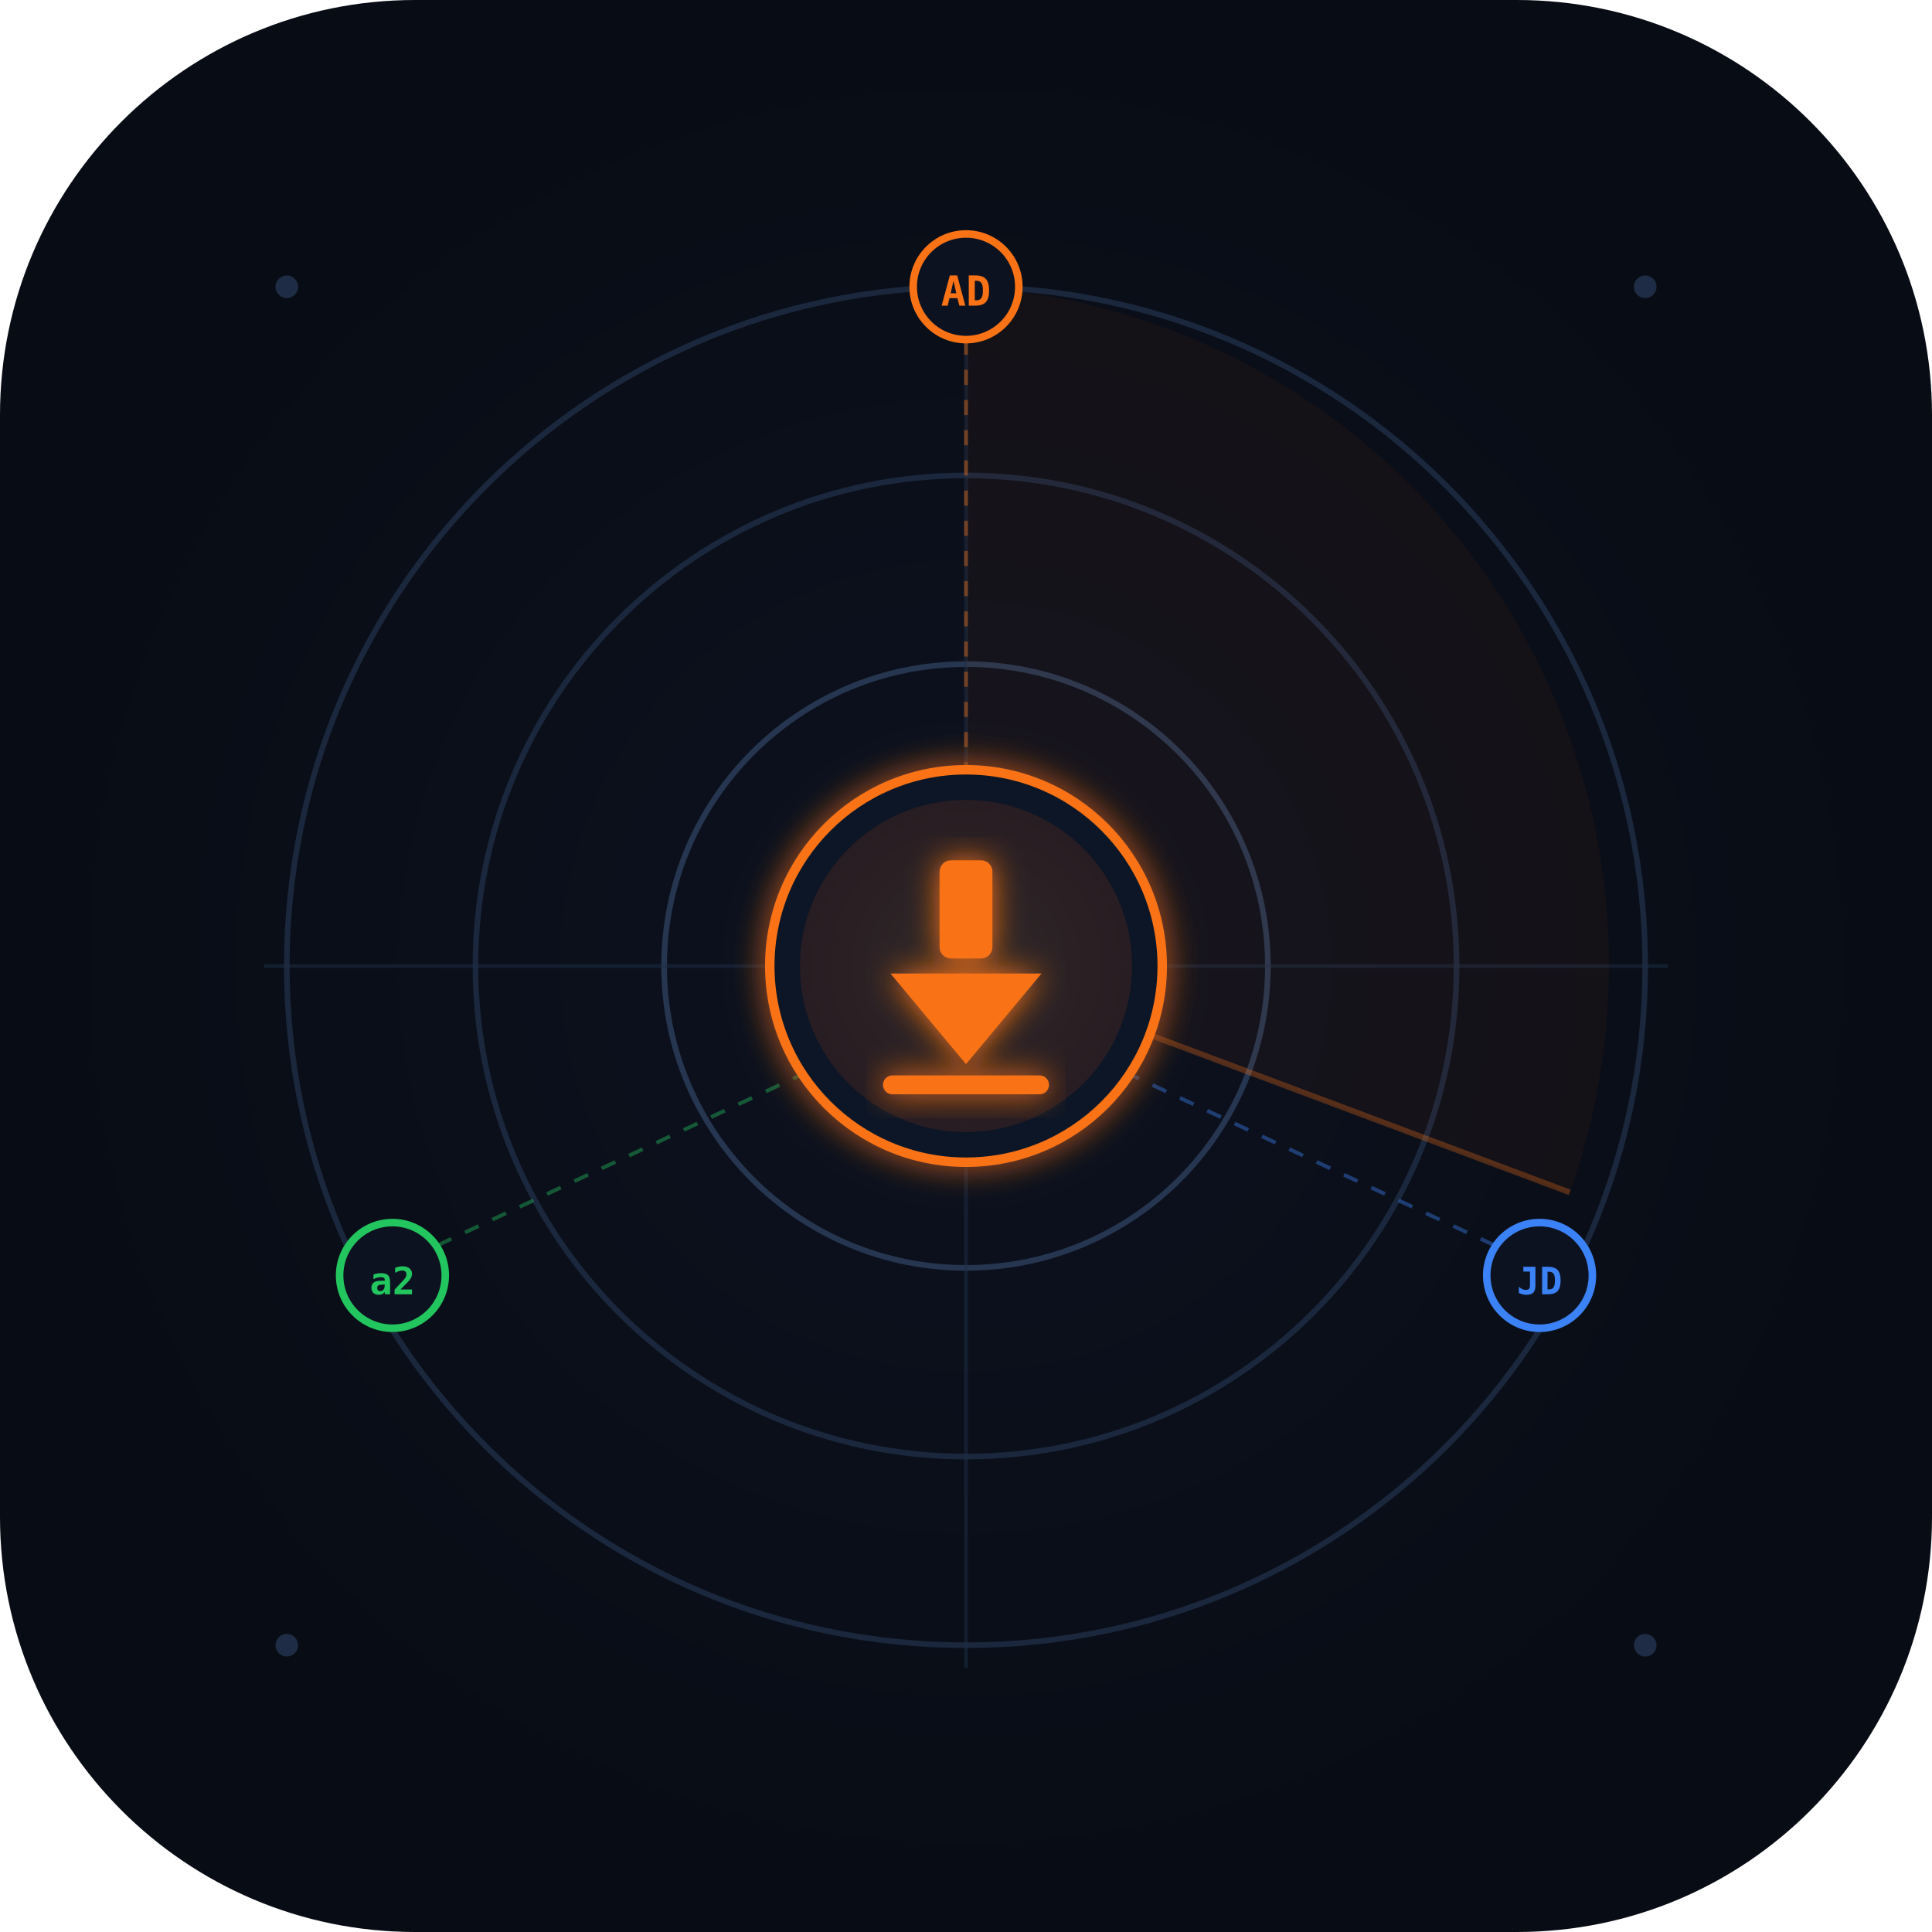
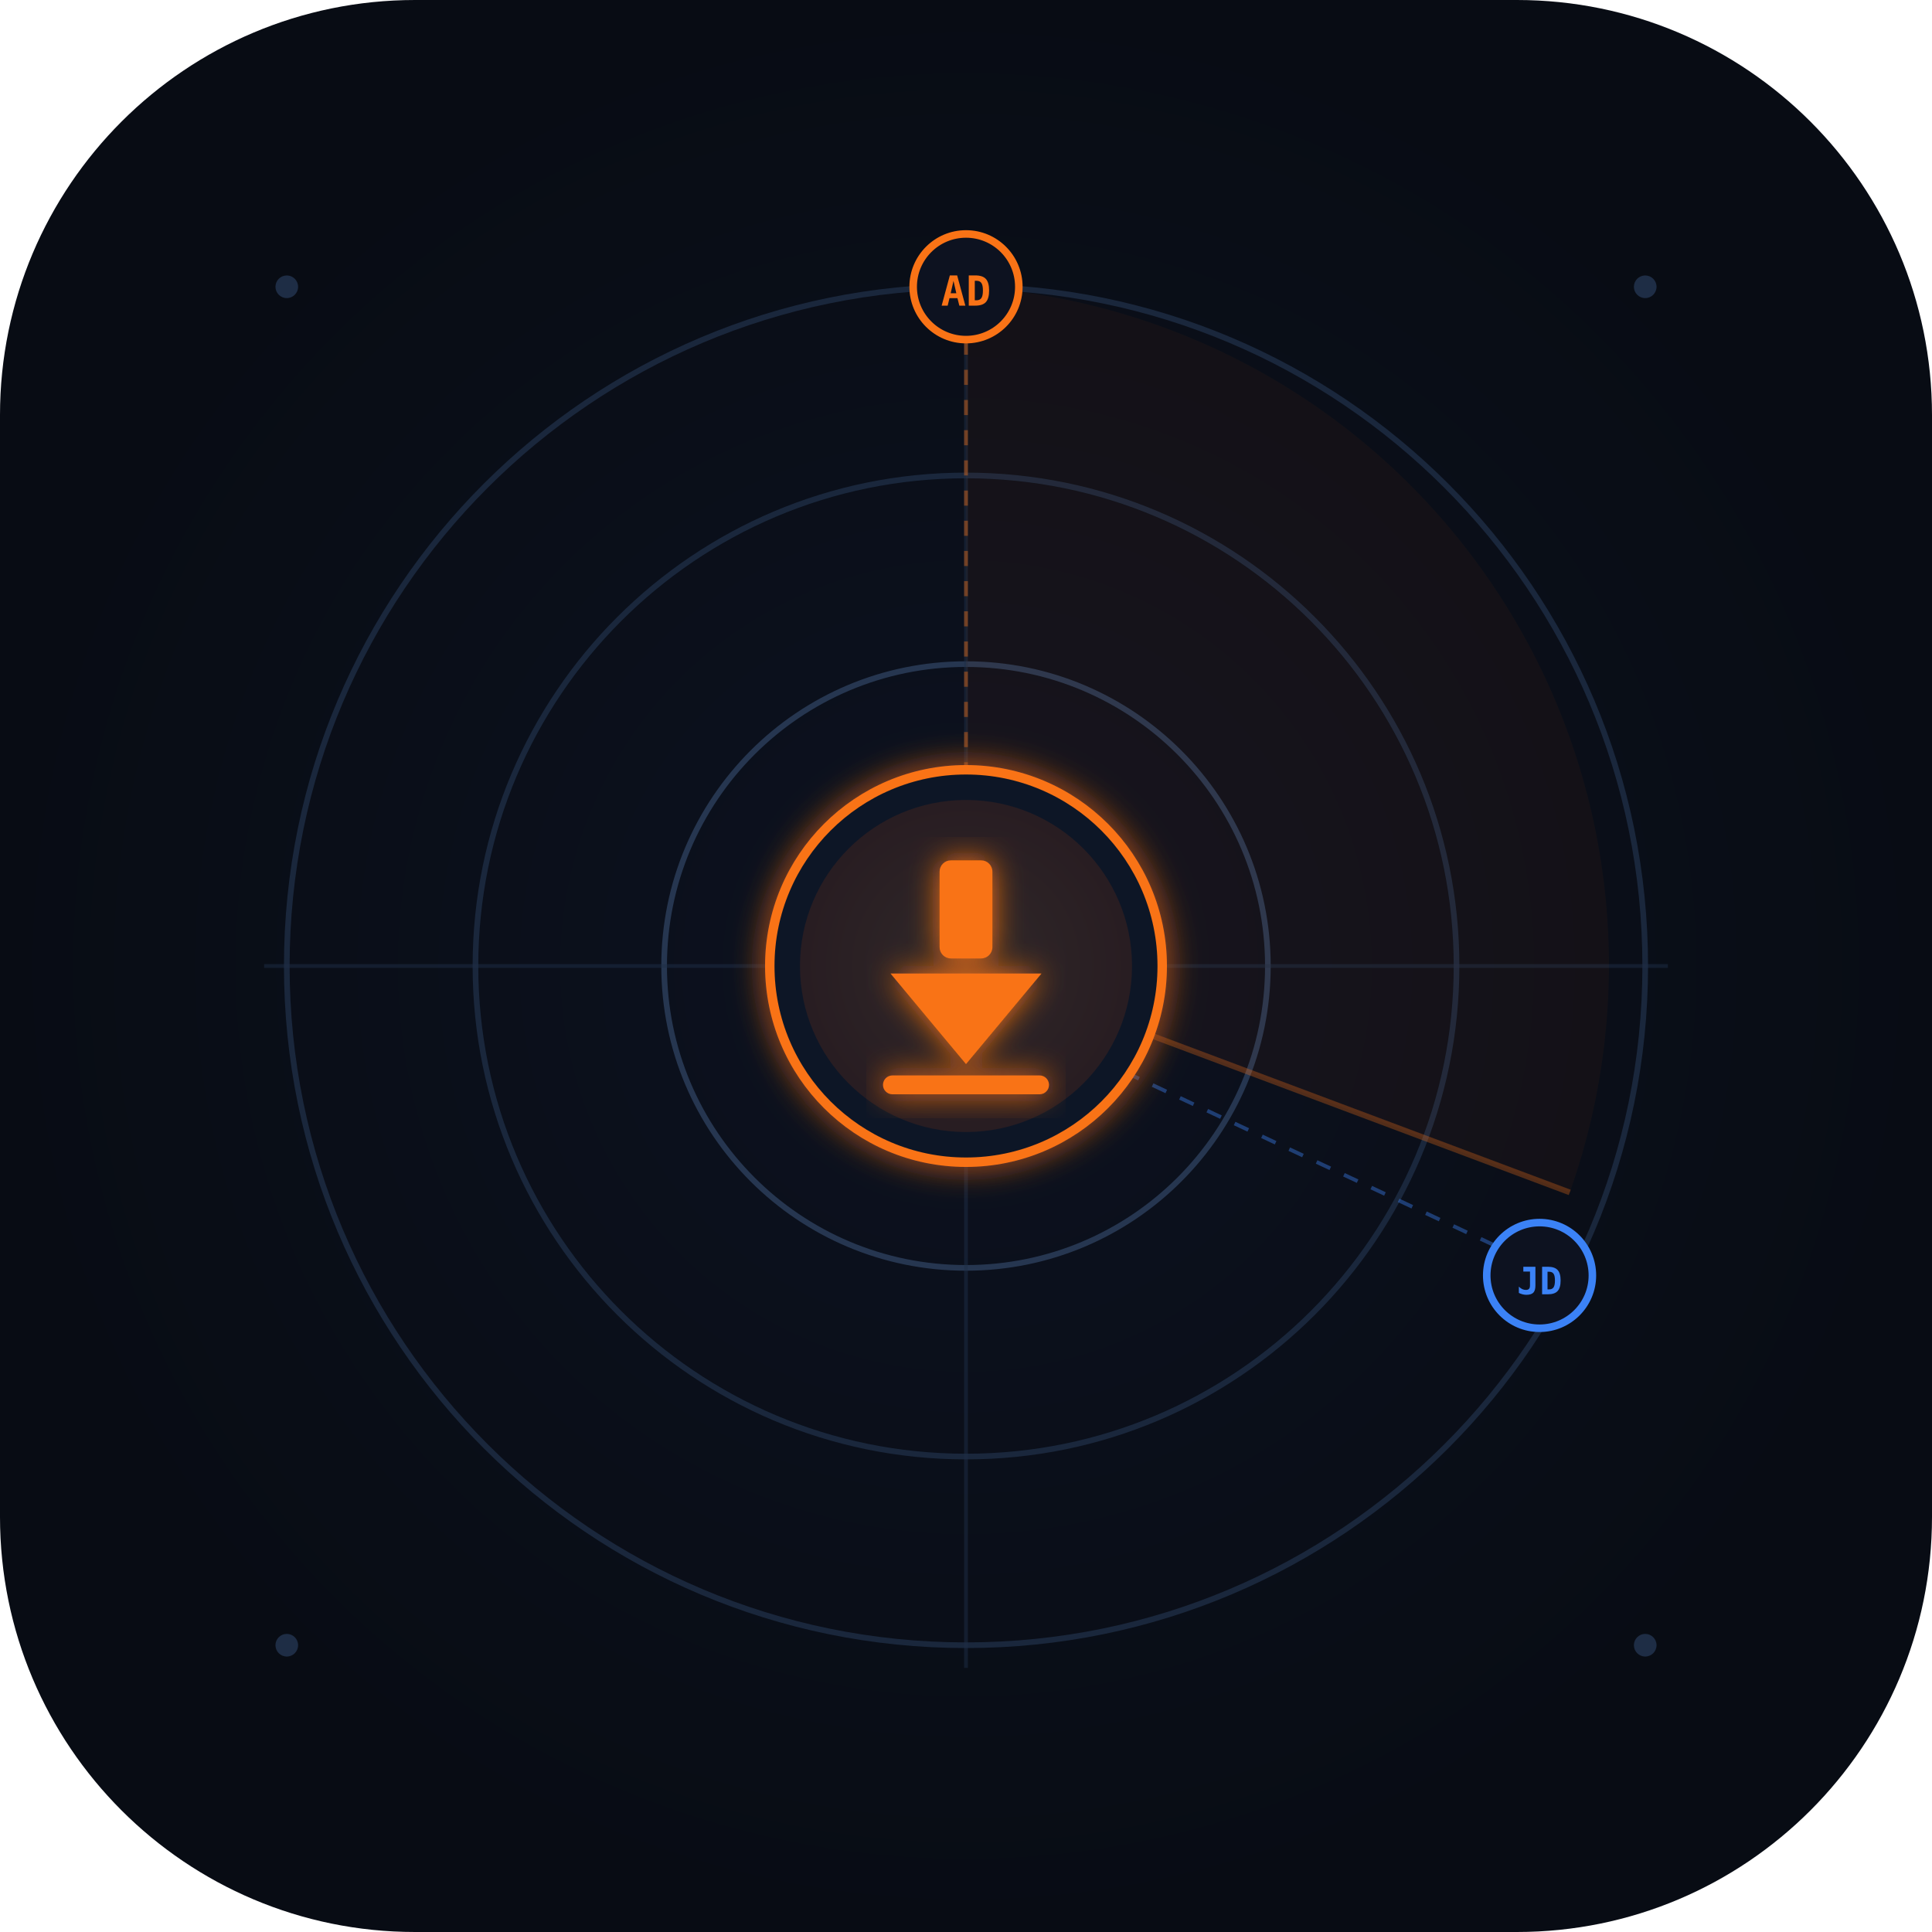
<svg xmlns="http://www.w3.org/2000/svg" viewBox="0 0 512 512" width="512" height="512">
  <defs>
    <radialGradient id="bgGrad" cx="50%" cy="50%" r="50%">
      <stop offset="0%" stop-color="#0d1220" />
      <stop offset="100%" stop-color="#080c14" />
    </radialGradient>
    <radialGradient id="coreGrad" cx="50%" cy="50%" r="50%">
      <stop offset="0%" stop-color="#fb923c" />
      <stop offset="100%" stop-color="#c2410c" />
    </radialGradient>
    <filter id="glow">
      <feGaussianBlur stdDeviation="4" result="blur" />
      <feMerge>
        <feMergeNode in="blur" />
        <feMergeNode in="SourceGraphic" />
      </feMerge>
    </filter>
    <filter id="softglow">
      <feGaussianBlur stdDeviation="8" result="blur" />
      <feMerge>
        <feMergeNode in="blur" />
        <feMergeNode in="SourceGraphic" />
      </feMerge>
    </filter>
    <clipPath id="round">
      <rect width="512" height="512" rx="110" ry="110" />
    </clipPath>
  </defs>
  <rect width="512" height="512" rx="110" fill="url(#bgGrad)" />
  <circle cx="256" cy="256" r="180" fill="none" stroke="#1e2d45" stroke-width="1.5" opacity="0.8" />
  <circle cx="256" cy="256" r="130" fill="none" stroke="#1e2d45" stroke-width="1.5" opacity="0.8" />
  <circle cx="256" cy="256" r="80" fill="none" stroke="#263650" stroke-width="1.5" />
  <line x1="256" y1="70" x2="256" y2="442" stroke="#1e2d45" stroke-width="1" opacity="0.5" />
  <line x1="70" y1="256" x2="442" y2="256" stroke="#1e2d45" stroke-width="1" opacity="0.5" />
  <path d="M256,256 L256,76 A180,180 0 0,1 416,316 Z" fill="rgba(249,115,22,0.04)" />
  <line x1="256" y1="256" x2="416" y2="316" stroke="#f97316" stroke-width="1.5" opacity="0.3" />
  <circle cx="256" cy="76" r="14" fill="#0d1220" stroke="#f97316" stroke-width="2" />
  <text x="256" y="81" text-anchor="middle" font-family="monospace" font-size="11" fill="#f97316" font-weight="bold">AD</text>
  <circle cx="408" cy="338" r="14" fill="#0d1220" stroke="#3b82f6" stroke-width="2" />
  <text x="408" y="343" text-anchor="middle" font-family="monospace" font-size="10" fill="#3b82f6" font-weight="bold">JD</text>
-   <circle cx="104" cy="338" r="14" fill="#0d1220" stroke="#22c55e" stroke-width="2" />
-   <text x="104" y="343" text-anchor="middle" font-family="monospace" font-size="10" fill="#22c55e" font-weight="bold">a2</text>
  <line x1="256" y1="90" x2="256" y2="210" stroke="#f97316" stroke-width="1" stroke-dasharray="4,4" opacity="0.4" />
  <line x1="396" y1="330" x2="300" y2="285" stroke="#3b82f6" stroke-width="1" stroke-dasharray="4,4" opacity="0.4" />
-   <line x1="116" y1="330" x2="212" y2="285" stroke="#22c55e" stroke-width="1" stroke-dasharray="4,4" opacity="0.4" />
  <circle cx="256" cy="256" r="52" fill="#111827" stroke="#f97316" stroke-width="2.5" filter="url(#glow)" />
  <circle cx="256" cy="256" r="44" fill="url(#coreGrad)" opacity="0.15" />
  <g filter="url(#glow)" fill="#f97316">
    <rect x="249" y="228" width="14" height="26" rx="3" fill="#f97316" />
    <polygon points="256,282 236,258 276,258" fill="#f97316" />
    <rect x="234" y="285" width="44" height="5" rx="2.5" fill="#f97316" />
  </g>
  <circle cx="76" cy="76" r="3" fill="#1e2d45" />
  <circle cx="436" cy="76" r="3" fill="#1e2d45" />
  <circle cx="76" cy="436" r="3" fill="#1e2d45" />
  <circle cx="436" cy="436" r="3" fill="#1e2d45" />
</svg>
